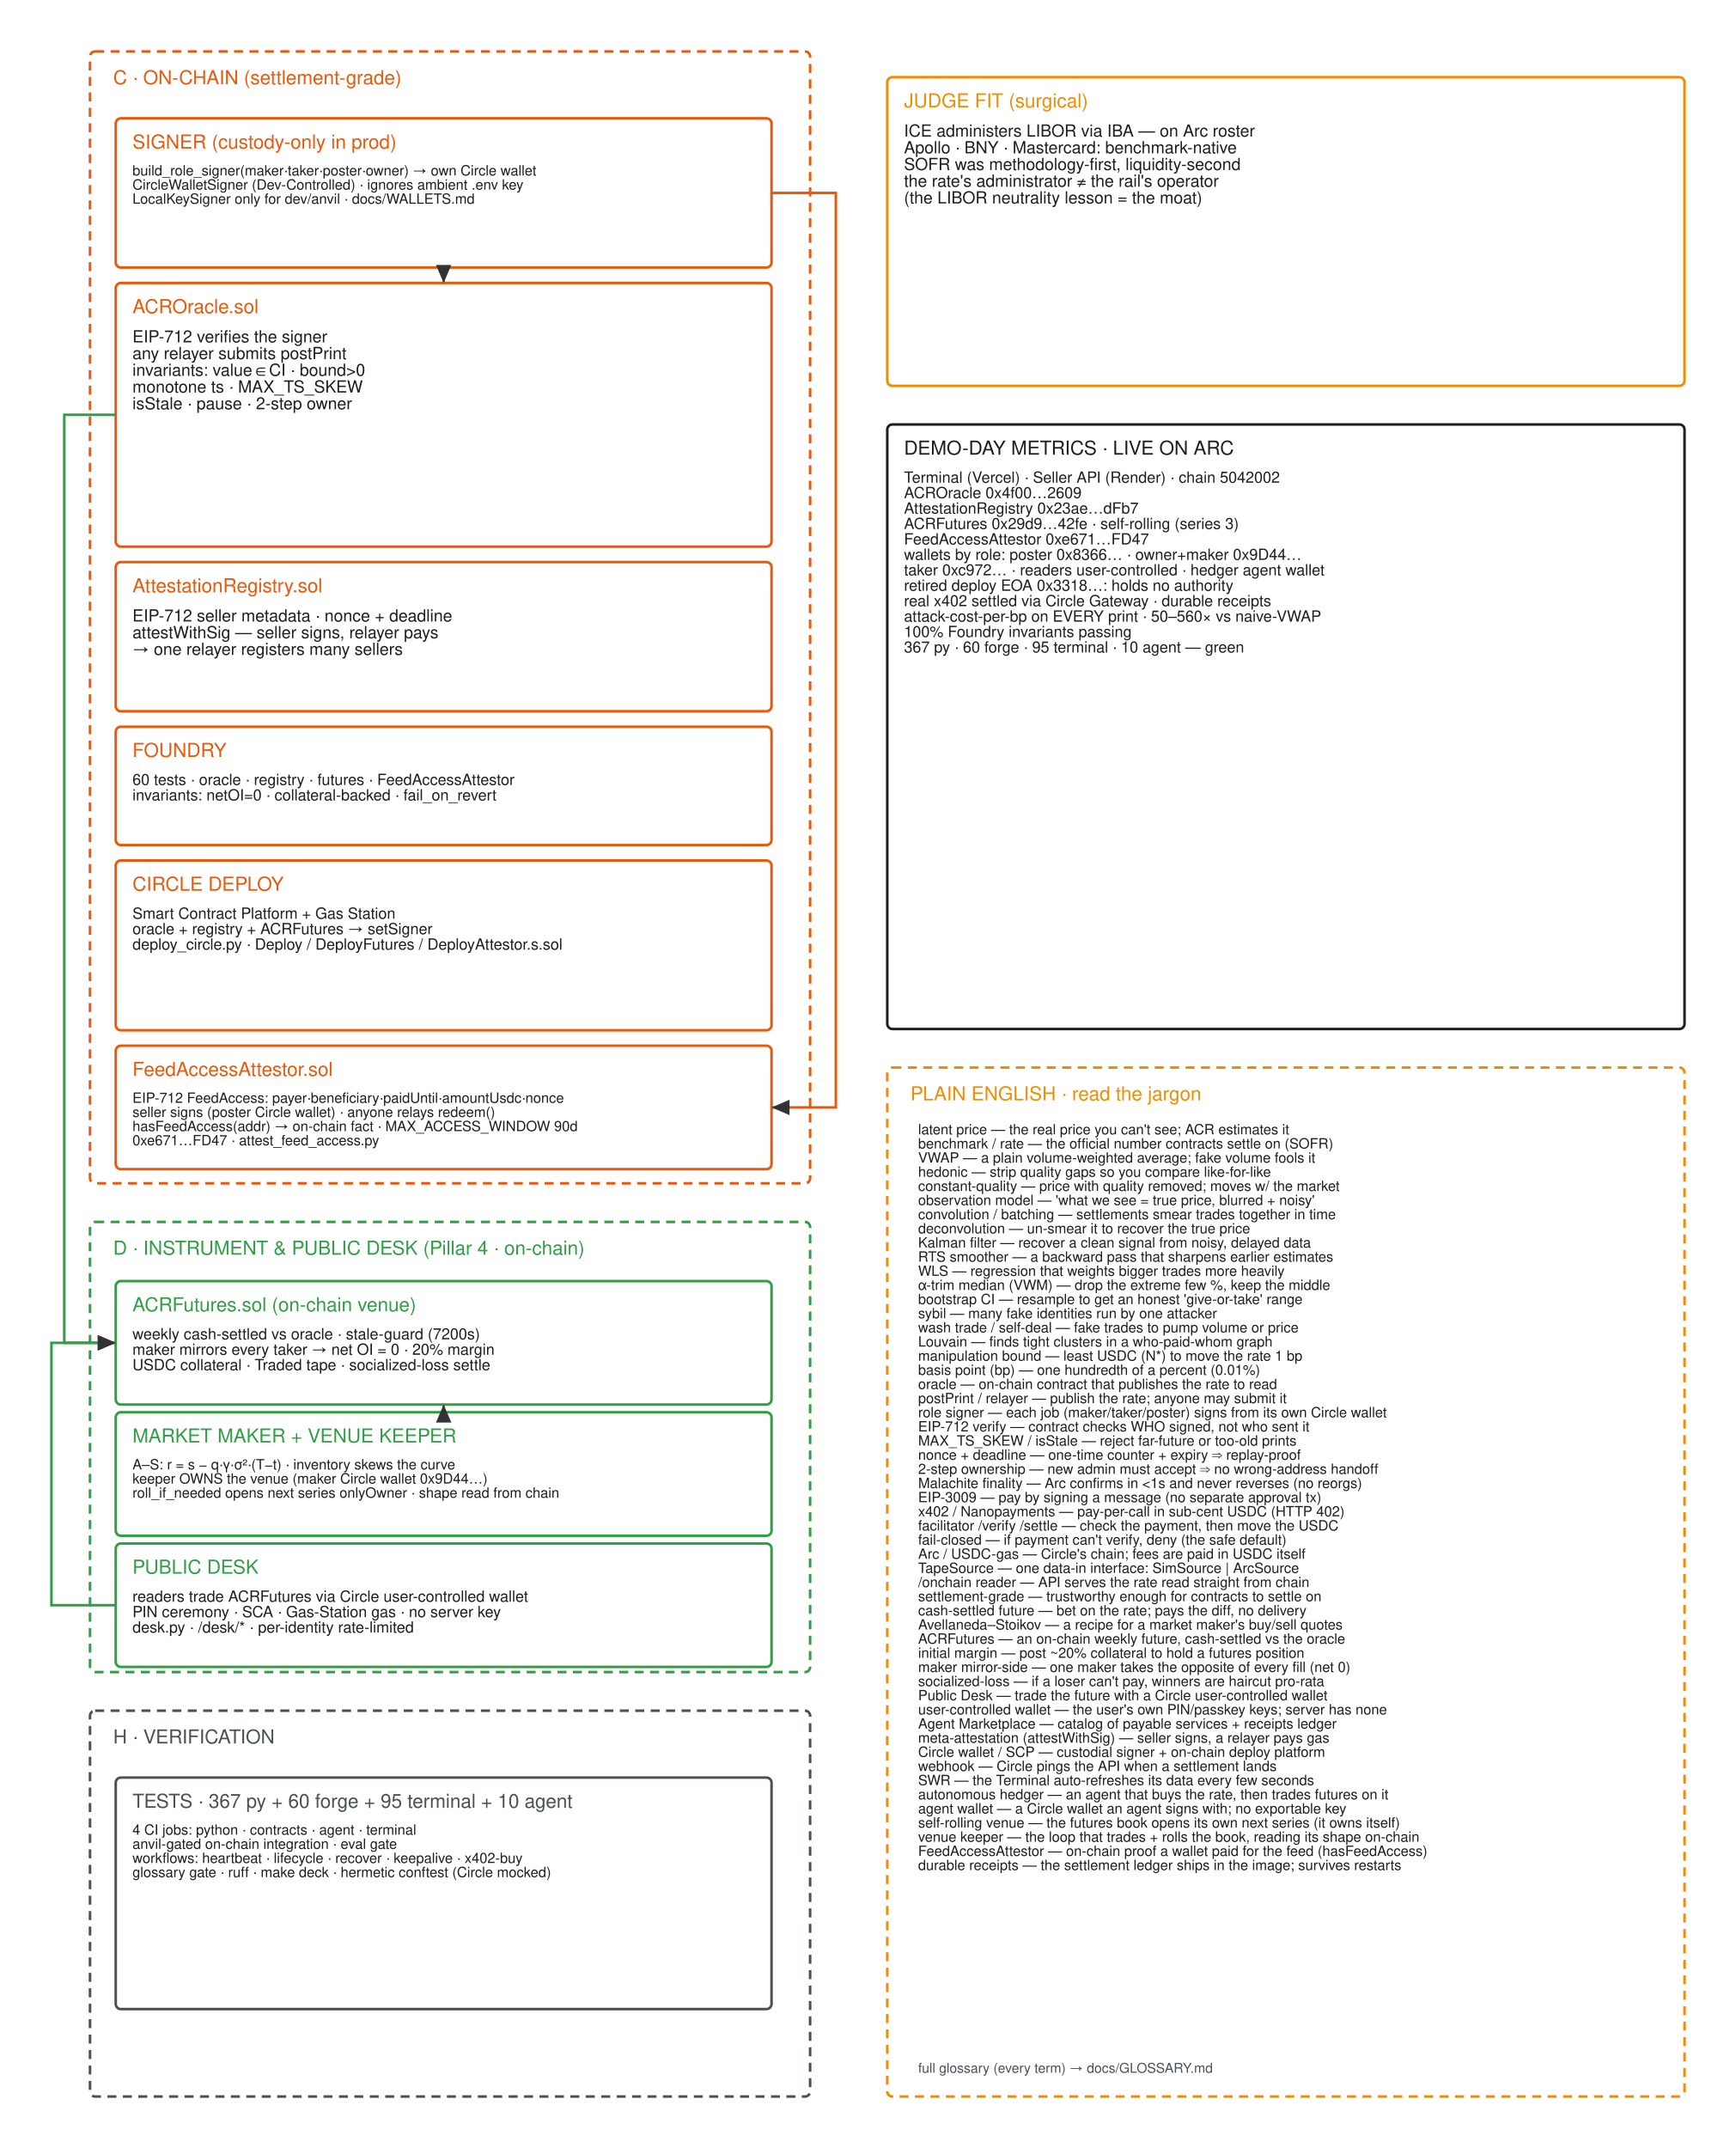
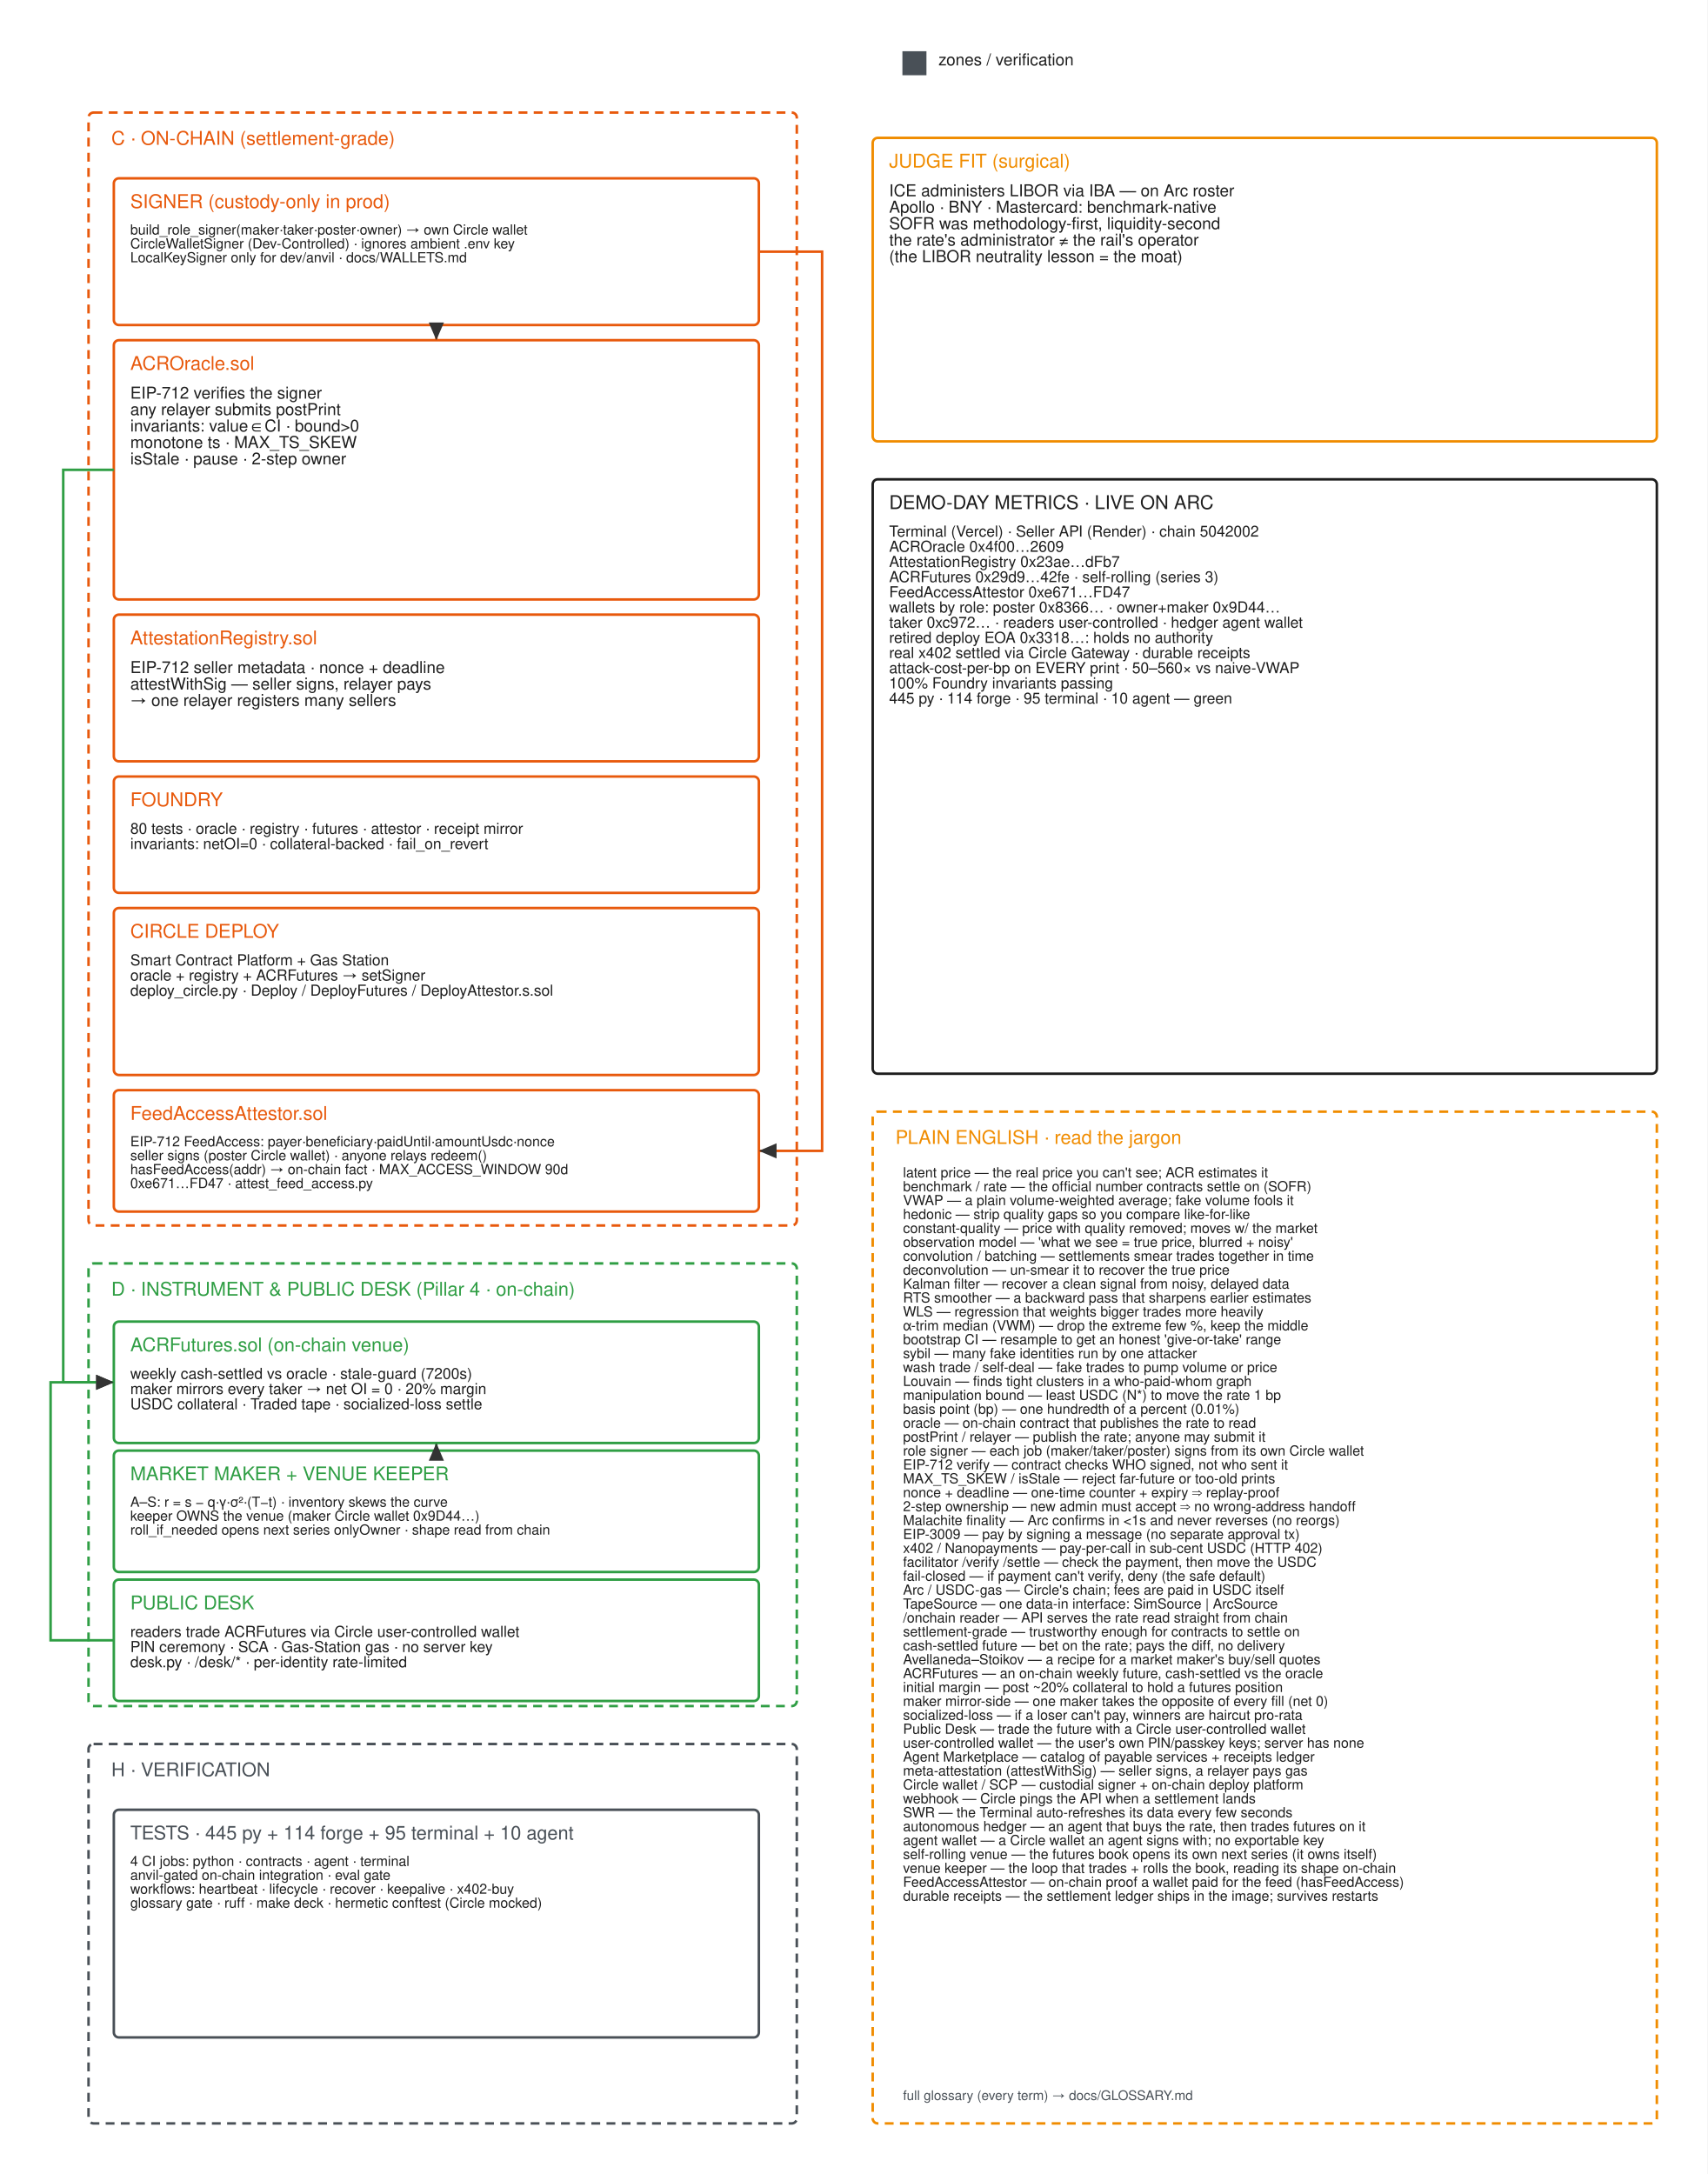
- <svg xmlns="http://www.w3.org/2000/svg" width="1350" height="1670" viewBox="0 0 1350 1670" font-family="Helvetica,Arial,sans-serif">
-   <rect width="1350" height="1670" fill="#ffffff" />
+ <svg xmlns="http://www.w3.org/2000/svg" width="1350" height="1719" viewBox="0 0 1350 1719" font-family="Helvetica,Arial,sans-serif">
+   <rect width="1350" height="1719" fill="#ffffff" />
  <defs>
    <marker id="a" markerWidth="9" markerHeight="9" refX="7" refY="3" orient="auto">
      <path d="M0,0 L7,3 L0,6 Z" fill="#333" />
    </marker>
  </defs>
-   <rect x="70" y="40" width="560" height="880" rx="4" fill="transparent" stroke="#e8590c" stroke-width="2" stroke-dasharray="7 5" />
-   <rect x="90" y="92" width="510" height="116" rx="4" fill="transparent" stroke="#e8590c" stroke-width="2" />
-   <rect x="90" y="220" width="510" height="205" rx="4" fill="transparent" stroke="#e8590c" stroke-width="2" />
-   <rect x="90" y="437" width="510" height="116" rx="4" fill="transparent" stroke="#e8590c" stroke-width="2" />
-   <rect x="90" y="565" width="510" height="92" rx="4" fill="transparent" stroke="#e8590c" stroke-width="2" />
-   <rect x="90" y="669" width="510" height="132" rx="4" fill="transparent" stroke="#e8590c" stroke-width="2" />
-   <rect x="90" y="813" width="510" height="96" rx="4" fill="transparent" stroke="#e8590c" stroke-width="2" />
-   <rect x="70" y="950" width="560" height="350" rx="4" fill="transparent" stroke="#2f9e44" stroke-width="2" stroke-dasharray="7 5" />
-   <rect x="90" y="996" width="510" height="96" rx="4" fill="transparent" stroke="#2f9e44" stroke-width="2" />
-   <rect x="90" y="1098" width="510" height="96" rx="4" fill="transparent" stroke="#2f9e44" stroke-width="2" />
-   <rect x="90" y="1200" width="510" height="96" rx="4" fill="transparent" stroke="#2f9e44" stroke-width="2" />
-   <rect x="70" y="1330" width="560" height="300" rx="4" fill="transparent" stroke="#495057" stroke-width="2" stroke-dasharray="7 5" />
-   <rect x="90" y="1382" width="510" height="180" rx="4" fill="transparent" stroke="#495057" stroke-width="2" />
-   <rect x="690" y="60" width="620" height="240" rx="4" fill="transparent" stroke="#f08c00" stroke-width="2" />
-   <rect x="690" y="330" width="620" height="470" rx="4" fill="transparent" stroke="#1e1e1e" stroke-width="2" />
-   <rect x="690" y="830" width="620" height="800" rx="4" fill="transparent" stroke="#f08c00" stroke-width="2" stroke-dasharray="7 5" />
-   <polyline points="345.0,208 345.0,214.0 345.0,220" fill="none" stroke="#e8590c" stroke-width="2" marker-end="url(#a)" />
-   <polyline points="90,322.5 50,322.5 50,1044.0 90,1044.0" fill="none" stroke="#2f9e44" stroke-width="2" marker-end="url(#a)" />
-   <polyline points="345.0,1098 345.0,1095.0 345.0,1092" fill="none" stroke="#2f9e44" stroke-width="2" marker-end="url(#a)" />
-   <polyline points="90,1248.0 40,1248.0 40,1044.0 90,1044.0" fill="none" stroke="#2f9e44" stroke-width="2" marker-end="url(#a)" />
-   <polyline points="600,150.0 650,150.0 650,861.0 600,861.0" fill="none" stroke="#e8590c" stroke-width="2" marker-end="url(#a)" />
-   <text x="88" y="65.5" font-size="15" fill="#e8590c">C · ON-CHAIN (settlement-grade)</text>
-   <text x="103" y="115.5" font-size="15" fill="#e8590c">SIGNER (custody-only in prod)</text>
-   <text x="103" y="136.4" font-size="11" fill="#1e1e1e">build_role_signer(maker·taker·poster·owner) → own Circle wallet</text>
-   <text x="103" y="147.4" font-size="11" fill="#1e1e1e">CircleWalletSigner (Dev-Controlled) · ignores ambient .env key</text>
-   <text x="103" y="158.4" font-size="11" fill="#1e1e1e">LocalKeySigner only for dev/anvil · docs/WALLETS.md</text>
-   <text x="103" y="243.5" font-size="15" fill="#e8590c">ACROracle.sol</text>
-   <text x="103" y="266.2" font-size="13" fill="#1e1e1e">EIP-712 verifies the signer</text>
-   <text x="103" y="279.2" font-size="13" fill="#1e1e1e">any relayer submits postPrint</text>
-   <text x="103" y="292.2" font-size="13" fill="#1e1e1e">invariants: value∈CI · bound&gt;0</text>
-   <text x="103" y="305.2" font-size="13" fill="#1e1e1e">monotone ts · MAX_TS_SKEW</text>
-   <text x="103" y="318.2" font-size="13" fill="#1e1e1e">isStale · pause · 2-step owner</text>
-   <text x="103" y="460.5" font-size="15" fill="#e8590c">AttestationRegistry.sol</text>
-   <text x="103" y="483.2" font-size="13" fill="#1e1e1e">EIP-712 seller metadata · nonce + deadline</text>
-   <text x="103" y="496.2" font-size="13" fill="#1e1e1e">attestWithSig — seller signs, relayer pays</text>
-   <text x="103" y="509.2" font-size="13" fill="#1e1e1e">→ one relayer registers many sellers</text>
-   <text x="103" y="588.5" font-size="15" fill="#e8590c">FOUNDRY</text>
-   <text x="103" y="610.3" font-size="12" fill="#1e1e1e">60 tests · oracle · registry · futures · FeedAccessAttestor</text>
-   <text x="103" y="622.3" font-size="12" fill="#1e1e1e">invariants: netOI=0 · collateral-backed · fail_on_revert</text>
-   <text x="103" y="692.5" font-size="15" fill="#e8590c">CIRCLE DEPLOY</text>
-   <text x="103" y="714.3" font-size="12" fill="#1e1e1e">Smart Contract Platform + Gas Station</text>
-   <text x="103" y="726.3" font-size="12" fill="#1e1e1e">oracle + registry + ACRFutures → setSigner</text>
-   <text x="103" y="738.3" font-size="12" fill="#1e1e1e">deploy_circle.py · Deploy / DeployFutures / DeployAttestor.s.sol</text>
-   <text x="103" y="836.5" font-size="15" fill="#e8590c">FeedAccessAttestor.sol</text>
-   <text x="103" y="857.4" font-size="11" fill="#1e1e1e">EIP-712 FeedAccess: payer·beneficiary·paidUntil·amountUsdc·nonce</text>
-   <text x="103" y="868.4" font-size="11" fill="#1e1e1e">seller signs (poster Circle wallet) · anyone relays redeem()</text>
-   <text x="103" y="879.4" font-size="11" fill="#1e1e1e">hasFeedAccess(addr) → on-chain fact · MAX_ACCESS_WINDOW 90d</text>
-   <text x="103" y="890.4" font-size="11" fill="#1e1e1e">0xe671…FD47 · attest_feed_access.py</text>
-   <text x="88" y="975.5" font-size="15" fill="#2f9e44">D · INSTRUMENT &amp; PUBLIC DESK (Pillar 4 · on-chain)</text>
-   <text x="103" y="1019.5" font-size="15" fill="#2f9e44">ACRFutures.sol  (on-chain venue)</text>
-   <text x="103" y="1041.3" font-size="12" fill="#1e1e1e">weekly cash-settled vs oracle · stale-guard (7200s)</text>
-   <text x="103" y="1053.3" font-size="12" fill="#1e1e1e">maker mirrors every taker → net OI = 0 · 20% margin</text>
-   <text x="103" y="1065.3" font-size="12" fill="#1e1e1e">USDC collateral · Traded tape · socialized-loss settle</text>
-   <text x="103" y="1121.5" font-size="15" fill="#2f9e44">MARKET MAKER + VENUE KEEPER</text>
-   <text x="103" y="1142.4" font-size="11" fill="#1e1e1e">A–S: r = s − q·γ·σ²·(T−t) · inventory skews the curve</text>
-   <text x="103" y="1153.4" font-size="11" fill="#1e1e1e">keeper OWNS the venue (maker Circle wallet 0x9D44…)</text>
-   <text x="103" y="1164.4" font-size="11" fill="#1e1e1e">roll_if_needed opens next series onlyOwner · shape read from chain</text>
-   <text x="103" y="1223.5" font-size="15" fill="#2f9e44">PUBLIC DESK</text>
-   <text x="103" y="1245.3" font-size="12" fill="#1e1e1e">readers trade ACRFutures via Circle user-controlled wallet</text>
-   <text x="103" y="1257.3" font-size="12" fill="#1e1e1e">PIN ceremony · SCA · Gas-Station gas · no server key</text>
-   <text x="103" y="1269.3" font-size="12" fill="#1e1e1e">desk.py · /desk/* · per-identity rate-limited</text>
-   <text x="88" y="1355.5" font-size="15" fill="#495057">H · VERIFICATION</text>
-   <text x="103" y="1405.5" font-size="15" fill="#495057">TESTS · 367 py + 60 forge + 95 terminal + 10 agent</text>
-   <text x="103" y="1426.4" font-size="11" fill="#1e1e1e">4 CI jobs: python · contracts · agent · terminal</text>
-   <text x="103" y="1437.4" font-size="11" fill="#1e1e1e">anvil-gated on-chain integration · eval gate</text>
-   <text x="103" y="1448.4" font-size="11" fill="#1e1e1e">workflows: heartbeat · lifecycle · recover · keepalive · x402-buy</text>
-   <text x="103" y="1459.4" font-size="11" fill="#1e1e1e">glossary gate · ruff · make deck · hermetic conftest (Circle mocked)</text>
-   <text x="703" y="83.5" font-size="15" fill="#f08c00">JUDGE FIT (surgical)</text>
-   <text x="703" y="106.2" font-size="13" fill="#1e1e1e">ICE administers LIBOR via IBA — on Arc roster</text>
-   <text x="703" y="119.2" font-size="13" fill="#1e1e1e">Apollo · BNY · Mastercard: benchmark-native</text>
-   <text x="703" y="132.2" font-size="13" fill="#1e1e1e">SOFR was methodology-first, liquidity-second</text>
-   <text x="703" y="145.2" font-size="13" fill="#1e1e1e">the rate's administrator ≠ the rail's operator</text>
-   <text x="703" y="158.2" font-size="13" fill="#1e1e1e">(the LIBOR neutrality lesson = the moat)</text>
-   <text x="703" y="353.5" font-size="15" fill="#1e1e1e">DEMO-DAY METRICS · LIVE ON ARC</text>
-   <text x="703" y="375.3" font-size="12" fill="#1e1e1e">Terminal (Vercel) · Seller API (Render) · chain 5042002</text>
-   <text x="703" y="387.3" font-size="12" fill="#1e1e1e">ACROracle            0x4f00…2609</text>
-   <text x="703" y="399.3" font-size="12" fill="#1e1e1e">AttestationRegistry  0x23ae…dFb7</text>
-   <text x="703" y="411.3" font-size="12" fill="#1e1e1e">ACRFutures           0x29d9…42fe · self-rolling (series 3)</text>
-   <text x="703" y="423.3" font-size="12" fill="#1e1e1e">FeedAccessAttestor   0xe671…FD47</text>
-   <text x="703" y="435.3" font-size="12" fill="#1e1e1e">wallets by role: poster 0x8366… · owner+maker 0x9D44…</text>
-   <text x="703" y="447.3" font-size="12" fill="#1e1e1e">taker 0xc972… · readers user-controlled · hedger agent wallet</text>
-   <text x="703" y="459.3" font-size="12" fill="#1e1e1e">retired deploy EOA 0x3318…: holds no authority</text>
-   <text x="703" y="471.3" font-size="12" fill="#1e1e1e">real x402 settled via Circle Gateway · durable receipts</text>
-   <text x="703" y="483.3" font-size="12" fill="#1e1e1e">attack-cost-per-bp on EVERY print · 50–560× vs naive-VWAP</text>
-   <text x="703" y="495.3" font-size="12" fill="#1e1e1e">100% Foundry invariants passing</text>
-   <text x="703" y="507.3" font-size="12" fill="#1e1e1e">367 py · 60 forge · 95 terminal · 10 agent — green</text>
-   <text x="708" y="855.5" font-size="15" fill="#f08c00">PLAIN ENGLISH  ·  read the jargon</text>
-   <text x="714" y="881.9" font-size="11" fill="#1e1e1e">latent price — the real price you can't see; ACR estimates it</text>
-   <text x="714" y="892.9" font-size="11" fill="#1e1e1e">benchmark / rate — the official number contracts settle on (SOFR)</text>
-   <text x="714" y="903.9" font-size="11" fill="#1e1e1e">VWAP — a plain volume-weighted average; fake volume fools it</text>
-   <text x="714" y="914.9" font-size="11" fill="#1e1e1e">hedonic — strip quality gaps so you compare like-for-like</text>
-   <text x="714" y="925.9" font-size="11" fill="#1e1e1e">constant-quality — price with quality removed; moves w/ the market</text>
-   <text x="714" y="936.9" font-size="11" fill="#1e1e1e">observation model — 'what we see = true price, blurred + noisy'</text>
-   <text x="714" y="947.9" font-size="11" fill="#1e1e1e">convolution / batching — settlements smear trades together in time</text>
-   <text x="714" y="958.9" font-size="11" fill="#1e1e1e">deconvolution — un-smear it to recover the true price</text>
-   <text x="714" y="969.9" font-size="11" fill="#1e1e1e">Kalman filter — recover a clean signal from noisy, delayed data</text>
-   <text x="714" y="980.9" font-size="11" fill="#1e1e1e">RTS smoother — a backward pass that sharpens earlier estimates</text>
-   <text x="714" y="991.9" font-size="11" fill="#1e1e1e">WLS — regression that weights bigger trades more heavily</text>
-   <text x="714" y="1002.9" font-size="11" fill="#1e1e1e">α-trim median (VWM) — drop the extreme few %, keep the middle</text>
-   <text x="714" y="1013.9" font-size="11" fill="#1e1e1e">bootstrap CI — resample to get an honest 'give-or-take' range</text>
-   <text x="714" y="1024.9" font-size="11" fill="#1e1e1e">sybil — many fake identities run by one attacker</text>
-   <text x="714" y="1035.9" font-size="11" fill="#1e1e1e">wash trade / self-deal — fake trades to pump volume or price</text>
-   <text x="714" y="1046.9" font-size="11" fill="#1e1e1e">Louvain — finds tight clusters in a who-paid-whom graph</text>
-   <text x="714" y="1057.9" font-size="11" fill="#1e1e1e">manipulation bound — least USDC (N*) to move the rate 1 bp</text>
-   <text x="714" y="1068.9" font-size="11" fill="#1e1e1e">basis point (bp) — one hundredth of a percent (0.01%)</text>
-   <text x="714" y="1079.9" font-size="11" fill="#1e1e1e">oracle — on-chain contract that publishes the rate to read</text>
-   <text x="714" y="1090.9" font-size="11" fill="#1e1e1e">postPrint / relayer — publish the rate; anyone may submit it</text>
-   <text x="714" y="1101.9" font-size="11" fill="#1e1e1e">role signer — each job (maker/taker/poster) signs from its own Circle wallet</text>
-   <text x="714" y="1112.9" font-size="11" fill="#1e1e1e">EIP-712 verify — contract checks WHO signed, not who sent it</text>
-   <text x="714" y="1123.9" font-size="11" fill="#1e1e1e">MAX_TS_SKEW / isStale — reject far-future or too-old prints</text>
-   <text x="714" y="1134.9" font-size="11" fill="#1e1e1e">nonce + deadline — one-time counter + expiry ⇒ replay-proof</text>
-   <text x="714" y="1145.9" font-size="11" fill="#1e1e1e">2-step ownership — new admin must accept ⇒ no wrong-address handoff</text>
-   <text x="714" y="1156.9" font-size="11" fill="#1e1e1e">Malachite finality — Arc confirms in &lt;1s and never reverses (no reorgs)</text>
-   <text x="714" y="1167.9" font-size="11" fill="#1e1e1e">EIP-3009 — pay by signing a message (no separate approval tx)</text>
-   <text x="714" y="1178.9" font-size="11" fill="#1e1e1e">x402 / Nanopayments — pay-per-call in sub-cent USDC (HTTP 402)</text>
-   <text x="714" y="1189.9" font-size="11" fill="#1e1e1e">facilitator /verify /settle — check the payment, then move the USDC</text>
-   <text x="714" y="1200.9" font-size="11" fill="#1e1e1e">fail-closed — if payment can't verify, deny (the safe default)</text>
-   <text x="714" y="1211.9" font-size="11" fill="#1e1e1e">Arc / USDC-gas — Circle's chain; fees are paid in USDC itself</text>
-   <text x="714" y="1222.9" font-size="11" fill="#1e1e1e">TapeSource — one data-in interface: SimSource | ArcSource</text>
-   <text x="714" y="1233.9" font-size="11" fill="#1e1e1e">/onchain reader — API serves the rate read straight from chain</text>
-   <text x="714" y="1244.9" font-size="11" fill="#1e1e1e">settlement-grade — trustworthy enough for contracts to settle on</text>
-   <text x="714" y="1255.9" font-size="11" fill="#1e1e1e">cash-settled future — bet on the rate; pays the diff, no delivery</text>
-   <text x="714" y="1266.9" font-size="11" fill="#1e1e1e">Avellaneda–Stoikov — a recipe for a market maker's buy/sell quotes</text>
-   <text x="714" y="1277.9" font-size="11" fill="#1e1e1e">ACRFutures — an on-chain weekly future, cash-settled vs the oracle</text>
-   <text x="714" y="1288.9" font-size="11" fill="#1e1e1e">initial margin — post ~20% collateral to hold a futures position</text>
-   <text x="714" y="1299.9" font-size="11" fill="#1e1e1e">maker mirror-side — one maker takes the opposite of every fill (net 0)</text>
-   <text x="714" y="1310.9" font-size="11" fill="#1e1e1e">socialized-loss — if a loser can't pay, winners are haircut pro-rata</text>
-   <text x="714" y="1321.9" font-size="11" fill="#1e1e1e">Public Desk — trade the future with a Circle user-controlled wallet</text>
-   <text x="714" y="1332.9" font-size="11" fill="#1e1e1e">user-controlled wallet — the user's own PIN/passkey keys; server has none</text>
-   <text x="714" y="1343.9" font-size="11" fill="#1e1e1e">Agent Marketplace — catalog of payable services + receipts ledger</text>
-   <text x="714" y="1354.9" font-size="11" fill="#1e1e1e">meta-attestation (attestWithSig) — seller signs, a relayer pays gas</text>
-   <text x="714" y="1365.9" font-size="11" fill="#1e1e1e">Circle wallet / SCP — custodial signer + on-chain deploy platform</text>
-   <text x="714" y="1376.9" font-size="11" fill="#1e1e1e">webhook — Circle pings the API when a settlement lands</text>
-   <text x="714" y="1387.9" font-size="11" fill="#1e1e1e">SWR — the Terminal auto-refreshes its data every few seconds</text>
-   <text x="714" y="1398.9" font-size="11" fill="#1e1e1e">autonomous hedger — an agent that buys the rate, then trades futures on it</text>
-   <text x="714" y="1409.9" font-size="11" fill="#1e1e1e">agent wallet — a Circle wallet an agent signs with; no exportable key</text>
-   <text x="714" y="1420.9" font-size="11" fill="#1e1e1e">self-rolling venue — the futures book opens its own next series (it owns itself)</text>
-   <text x="714" y="1431.9" font-size="11" fill="#1e1e1e">venue keeper — the loop that trades + rolls the book, reading its shape on-chain</text>
-   <text x="714" y="1442.9" font-size="11" fill="#1e1e1e">FeedAccessAttestor — on-chain proof a wallet paid for the feed (hasFeedAccess)</text>
-   <text x="714" y="1453.9" font-size="11" fill="#1e1e1e">durable receipts — the settlement ledger ships in the image; survives restarts</text>
-   <text x="714" y="1611.5" font-size="10.5" fill="#495057">full glossary (every term) → docs/GLOSSARY.md</text>
+   <rect x="714" y="41" width="18" height="18" rx="0" fill="#495057" stroke="#495057" stroke-width="1" />
+   <rect x="70" y="89" width="560" height="880" rx="4" fill="transparent" stroke="#e8590c" stroke-width="2" stroke-dasharray="7 5" />
+   <rect x="90" y="141" width="510" height="116" rx="4" fill="transparent" stroke="#e8590c" stroke-width="2" />
+   <rect x="90" y="269" width="510" height="205" rx="4" fill="transparent" stroke="#e8590c" stroke-width="2" />
+   <rect x="90" y="486" width="510" height="116" rx="4" fill="transparent" stroke="#e8590c" stroke-width="2" />
+   <rect x="90" y="614" width="510" height="92" rx="4" fill="transparent" stroke="#e8590c" stroke-width="2" />
+   <rect x="90" y="718" width="510" height="132" rx="4" fill="transparent" stroke="#e8590c" stroke-width="2" />
+   <rect x="90" y="862" width="510" height="96" rx="4" fill="transparent" stroke="#e8590c" stroke-width="2" />
+   <rect x="70" y="999" width="560" height="350" rx="4" fill="transparent" stroke="#2f9e44" stroke-width="2" stroke-dasharray="7 5" />
+   <rect x="90" y="1045" width="510" height="96" rx="4" fill="transparent" stroke="#2f9e44" stroke-width="2" />
+   <rect x="90" y="1147" width="510" height="96" rx="4" fill="transparent" stroke="#2f9e44" stroke-width="2" />
+   <rect x="90" y="1249" width="510" height="96" rx="4" fill="transparent" stroke="#2f9e44" stroke-width="2" />
+   <rect x="70" y="1379" width="560" height="300" rx="4" fill="transparent" stroke="#495057" stroke-width="2" stroke-dasharray="7 5" />
+   <rect x="90" y="1431" width="510" height="180" rx="4" fill="transparent" stroke="#495057" stroke-width="2" />
+   <rect x="690" y="109" width="620" height="240" rx="4" fill="transparent" stroke="#f08c00" stroke-width="2" />
+   <rect x="690" y="379" width="620" height="470" rx="4" fill="transparent" stroke="#1e1e1e" stroke-width="2" />
+   <rect x="690" y="879" width="620" height="800" rx="4" fill="transparent" stroke="#f08c00" stroke-width="2" stroke-dasharray="7 5" />
+   <polyline points="345.0,257 345.0,263.0 345.0,269" fill="none" stroke="#e8590c" stroke-width="2" marker-end="url(#a)" />
+   <polyline points="90,371.5 50,371.5 50,1093.0 90,1093.0" fill="none" stroke="#2f9e44" stroke-width="2" marker-end="url(#a)" />
+   <polyline points="345.0,1147 345.0,1144.0 345.0,1141" fill="none" stroke="#2f9e44" stroke-width="2" marker-end="url(#a)" />
+   <polyline points="90,1297.0 40,1297.0 40,1093.0 90,1093.0" fill="none" stroke="#2f9e44" stroke-width="2" marker-end="url(#a)" />
+   <polyline points="600,199.0 650,199.0 650,910.0 600,910.0" fill="none" stroke="#e8590c" stroke-width="2" marker-end="url(#a)" />
+   <text x="742" y="51.7" font-size="13" fill="#1e1e1e">zones / verification</text>
+   <text x="88" y="114.5" font-size="15" fill="#e8590c">C · ON-CHAIN (settlement-grade)</text>
+   <text x="103" y="164.5" font-size="15" fill="#e8590c">SIGNER (custody-only in prod)</text>
+   <text x="103" y="185.4" font-size="11" fill="#1e1e1e">build_role_signer(maker·taker·poster·owner) → own Circle wallet</text>
+   <text x="103" y="196.4" font-size="11" fill="#1e1e1e">CircleWalletSigner (Dev-Controlled) · ignores ambient .env key</text>
+   <text x="103" y="207.4" font-size="11" fill="#1e1e1e">LocalKeySigner only for dev/anvil · docs/WALLETS.md</text>
+   <text x="103" y="292.5" font-size="15" fill="#e8590c">ACROracle.sol</text>
+   <text x="103" y="315.2" font-size="13" fill="#1e1e1e">EIP-712 verifies the signer</text>
+   <text x="103" y="328.2" font-size="13" fill="#1e1e1e">any relayer submits postPrint</text>
+   <text x="103" y="341.2" font-size="13" fill="#1e1e1e">invariants: value∈CI · bound&gt;0</text>
+   <text x="103" y="354.2" font-size="13" fill="#1e1e1e">monotone ts · MAX_TS_SKEW</text>
+   <text x="103" y="367.2" font-size="13" fill="#1e1e1e">isStale · pause · 2-step owner</text>
+   <text x="103" y="509.5" font-size="15" fill="#e8590c">AttestationRegistry.sol</text>
+   <text x="103" y="532.2" font-size="13" fill="#1e1e1e">EIP-712 seller metadata · nonce + deadline</text>
+   <text x="103" y="545.2" font-size="13" fill="#1e1e1e">attestWithSig — seller signs, relayer pays</text>
+   <text x="103" y="558.2" font-size="13" fill="#1e1e1e">→ one relayer registers many sellers</text>
+   <text x="103" y="637.5" font-size="15" fill="#e8590c">FOUNDRY</text>
+   <text x="103" y="659.3" font-size="12" fill="#1e1e1e">80 tests · oracle · registry · futures · attestor · receipt mirror</text>
+   <text x="103" y="671.3" font-size="12" fill="#1e1e1e">invariants: netOI=0 · collateral-backed · fail_on_revert</text>
+   <text x="103" y="741.5" font-size="15" fill="#e8590c">CIRCLE DEPLOY</text>
+   <text x="103" y="763.3" font-size="12" fill="#1e1e1e">Smart Contract Platform + Gas Station</text>
+   <text x="103" y="775.3" font-size="12" fill="#1e1e1e">oracle + registry + ACRFutures → setSigner</text>
+   <text x="103" y="787.3" font-size="12" fill="#1e1e1e">deploy_circle.py · Deploy / DeployFutures / DeployAttestor.s.sol</text>
+   <text x="103" y="885.5" font-size="15" fill="#e8590c">FeedAccessAttestor.sol</text>
+   <text x="103" y="906.4" font-size="11" fill="#1e1e1e">EIP-712 FeedAccess: payer·beneficiary·paidUntil·amountUsdc·nonce</text>
+   <text x="103" y="917.4" font-size="11" fill="#1e1e1e">seller signs (poster Circle wallet) · anyone relays redeem()</text>
+   <text x="103" y="928.4" font-size="11" fill="#1e1e1e">hasFeedAccess(addr) → on-chain fact · MAX_ACCESS_WINDOW 90d</text>
+   <text x="103" y="939.4" font-size="11" fill="#1e1e1e">0xe671…FD47 · attest_feed_access.py</text>
+   <text x="88" y="1024.5" font-size="15" fill="#2f9e44">D · INSTRUMENT &amp; PUBLIC DESK (Pillar 4 · on-chain)</text>
+   <text x="103" y="1068.5" font-size="15" fill="#2f9e44">ACRFutures.sol  (on-chain venue)</text>
+   <text x="103" y="1090.3" font-size="12" fill="#1e1e1e">weekly cash-settled vs oracle · stale-guard (7200s)</text>
+   <text x="103" y="1102.3" font-size="12" fill="#1e1e1e">maker mirrors every taker → net OI = 0 · 20% margin</text>
+   <text x="103" y="1114.3" font-size="12" fill="#1e1e1e">USDC collateral · Traded tape · socialized-loss settle</text>
+   <text x="103" y="1170.5" font-size="15" fill="#2f9e44">MARKET MAKER + VENUE KEEPER</text>
+   <text x="103" y="1191.4" font-size="11" fill="#1e1e1e">A–S: r = s − q·γ·σ²·(T−t) · inventory skews the curve</text>
+   <text x="103" y="1202.4" font-size="11" fill="#1e1e1e">keeper OWNS the venue (maker Circle wallet 0x9D44…)</text>
+   <text x="103" y="1213.4" font-size="11" fill="#1e1e1e">roll_if_needed opens next series onlyOwner · shape read from chain</text>
+   <text x="103" y="1272.5" font-size="15" fill="#2f9e44">PUBLIC DESK</text>
+   <text x="103" y="1294.3" font-size="12" fill="#1e1e1e">readers trade ACRFutures via Circle user-controlled wallet</text>
+   <text x="103" y="1306.3" font-size="12" fill="#1e1e1e">PIN ceremony · SCA · Gas-Station gas · no server key</text>
+   <text x="103" y="1318.3" font-size="12" fill="#1e1e1e">desk.py · /desk/* · per-identity rate-limited</text>
+   <text x="88" y="1404.5" font-size="15" fill="#495057">H · VERIFICATION</text>
+   <text x="103" y="1454.5" font-size="15" fill="#495057">TESTS · 445 py + 114 forge + 95 terminal + 10 agent</text>
+   <text x="103" y="1475.4" font-size="11" fill="#1e1e1e">4 CI jobs: python · contracts · agent · terminal</text>
+   <text x="103" y="1486.4" font-size="11" fill="#1e1e1e">anvil-gated on-chain integration · eval gate</text>
+   <text x="103" y="1497.4" font-size="11" fill="#1e1e1e">workflows: heartbeat · lifecycle · recover · keepalive · x402-buy</text>
+   <text x="103" y="1508.4" font-size="11" fill="#1e1e1e">glossary gate · ruff · make deck · hermetic conftest (Circle mocked)</text>
+   <text x="703" y="132.5" font-size="15" fill="#f08c00">JUDGE FIT (surgical)</text>
+   <text x="703" y="155.2" font-size="13" fill="#1e1e1e">ICE administers LIBOR via IBA — on Arc roster</text>
+   <text x="703" y="168.2" font-size="13" fill="#1e1e1e">Apollo · BNY · Mastercard: benchmark-native</text>
+   <text x="703" y="181.2" font-size="13" fill="#1e1e1e">SOFR was methodology-first, liquidity-second</text>
+   <text x="703" y="194.2" font-size="13" fill="#1e1e1e">the rate's administrator ≠ the rail's operator</text>
+   <text x="703" y="207.2" font-size="13" fill="#1e1e1e">(the LIBOR neutrality lesson = the moat)</text>
+   <text x="703" y="402.5" font-size="15" fill="#1e1e1e">DEMO-DAY METRICS · LIVE ON ARC</text>
+   <text x="703" y="424.3" font-size="12" fill="#1e1e1e">Terminal (Vercel) · Seller API (Render) · chain 5042002</text>
+   <text x="703" y="436.3" font-size="12" fill="#1e1e1e">ACROracle            0x4f00…2609</text>
+   <text x="703" y="448.3" font-size="12" fill="#1e1e1e">AttestationRegistry  0x23ae…dFb7</text>
+   <text x="703" y="460.3" font-size="12" fill="#1e1e1e">ACRFutures           0x29d9…42fe · self-rolling (series 3)</text>
+   <text x="703" y="472.3" font-size="12" fill="#1e1e1e">FeedAccessAttestor   0xe671…FD47</text>
+   <text x="703" y="484.3" font-size="12" fill="#1e1e1e">wallets by role: poster 0x8366… · owner+maker 0x9D44…</text>
+   <text x="703" y="496.3" font-size="12" fill="#1e1e1e">taker 0xc972… · readers user-controlled · hedger agent wallet</text>
+   <text x="703" y="508.3" font-size="12" fill="#1e1e1e">retired deploy EOA 0x3318…: holds no authority</text>
+   <text x="703" y="520.3" font-size="12" fill="#1e1e1e">real x402 settled via Circle Gateway · durable receipts</text>
+   <text x="703" y="532.3" font-size="12" fill="#1e1e1e">attack-cost-per-bp on EVERY print · 50–560× vs naive-VWAP</text>
+   <text x="703" y="544.3" font-size="12" fill="#1e1e1e">100% Foundry invariants passing</text>
+   <text x="703" y="556.3" font-size="12" fill="#1e1e1e">445 py · 114 forge · 95 terminal · 10 agent — green</text>
+   <text x="708" y="904.5" font-size="15" fill="#f08c00">PLAIN ENGLISH  ·  read the jargon</text>
+   <text x="714" y="930.9" font-size="11" fill="#1e1e1e">latent price — the real price you can't see; ACR estimates it</text>
+   <text x="714" y="941.9" font-size="11" fill="#1e1e1e">benchmark / rate — the official number contracts settle on (SOFR)</text>
+   <text x="714" y="952.9" font-size="11" fill="#1e1e1e">VWAP — a plain volume-weighted average; fake volume fools it</text>
+   <text x="714" y="963.9" font-size="11" fill="#1e1e1e">hedonic — strip quality gaps so you compare like-for-like</text>
+   <text x="714" y="974.9" font-size="11" fill="#1e1e1e">constant-quality — price with quality removed; moves w/ the market</text>
+   <text x="714" y="985.9" font-size="11" fill="#1e1e1e">observation model — 'what we see = true price, blurred + noisy'</text>
+   <text x="714" y="996.9" font-size="11" fill="#1e1e1e">convolution / batching — settlements smear trades together in time</text>
+   <text x="714" y="1007.9" font-size="11" fill="#1e1e1e">deconvolution — un-smear it to recover the true price</text>
+   <text x="714" y="1018.9" font-size="11" fill="#1e1e1e">Kalman filter — recover a clean signal from noisy, delayed data</text>
+   <text x="714" y="1029.9" font-size="11" fill="#1e1e1e">RTS smoother — a backward pass that sharpens earlier estimates</text>
+   <text x="714" y="1040.9" font-size="11" fill="#1e1e1e">WLS — regression that weights bigger trades more heavily</text>
+   <text x="714" y="1051.9" font-size="11" fill="#1e1e1e">α-trim median (VWM) — drop the extreme few %, keep the middle</text>
+   <text x="714" y="1062.9" font-size="11" fill="#1e1e1e">bootstrap CI — resample to get an honest 'give-or-take' range</text>
+   <text x="714" y="1073.9" font-size="11" fill="#1e1e1e">sybil — many fake identities run by one attacker</text>
+   <text x="714" y="1084.9" font-size="11" fill="#1e1e1e">wash trade / self-deal — fake trades to pump volume or price</text>
+   <text x="714" y="1095.9" font-size="11" fill="#1e1e1e">Louvain — finds tight clusters in a who-paid-whom graph</text>
+   <text x="714" y="1106.9" font-size="11" fill="#1e1e1e">manipulation bound — least USDC (N*) to move the rate 1 bp</text>
+   <text x="714" y="1117.9" font-size="11" fill="#1e1e1e">basis point (bp) — one hundredth of a percent (0.01%)</text>
+   <text x="714" y="1128.9" font-size="11" fill="#1e1e1e">oracle — on-chain contract that publishes the rate to read</text>
+   <text x="714" y="1139.9" font-size="11" fill="#1e1e1e">postPrint / relayer — publish the rate; anyone may submit it</text>
+   <text x="714" y="1150.9" font-size="11" fill="#1e1e1e">role signer — each job (maker/taker/poster) signs from its own Circle wallet</text>
+   <text x="714" y="1161.9" font-size="11" fill="#1e1e1e">EIP-712 verify — contract checks WHO signed, not who sent it</text>
+   <text x="714" y="1172.9" font-size="11" fill="#1e1e1e">MAX_TS_SKEW / isStale — reject far-future or too-old prints</text>
+   <text x="714" y="1183.9" font-size="11" fill="#1e1e1e">nonce + deadline — one-time counter + expiry ⇒ replay-proof</text>
+   <text x="714" y="1194.9" font-size="11" fill="#1e1e1e">2-step ownership — new admin must accept ⇒ no wrong-address handoff</text>
+   <text x="714" y="1205.9" font-size="11" fill="#1e1e1e">Malachite finality — Arc confirms in &lt;1s and never reverses (no reorgs)</text>
+   <text x="714" y="1216.9" font-size="11" fill="#1e1e1e">EIP-3009 — pay by signing a message (no separate approval tx)</text>
+   <text x="714" y="1227.9" font-size="11" fill="#1e1e1e">x402 / Nanopayments — pay-per-call in sub-cent USDC (HTTP 402)</text>
+   <text x="714" y="1238.9" font-size="11" fill="#1e1e1e">facilitator /verify /settle — check the payment, then move the USDC</text>
+   <text x="714" y="1249.9" font-size="11" fill="#1e1e1e">fail-closed — if payment can't verify, deny (the safe default)</text>
+   <text x="714" y="1260.9" font-size="11" fill="#1e1e1e">Arc / USDC-gas — Circle's chain; fees are paid in USDC itself</text>
+   <text x="714" y="1271.9" font-size="11" fill="#1e1e1e">TapeSource — one data-in interface: SimSource | ArcSource</text>
+   <text x="714" y="1282.9" font-size="11" fill="#1e1e1e">/onchain reader — API serves the rate read straight from chain</text>
+   <text x="714" y="1293.9" font-size="11" fill="#1e1e1e">settlement-grade — trustworthy enough for contracts to settle on</text>
+   <text x="714" y="1304.9" font-size="11" fill="#1e1e1e">cash-settled future — bet on the rate; pays the diff, no delivery</text>
+   <text x="714" y="1315.9" font-size="11" fill="#1e1e1e">Avellaneda–Stoikov — a recipe for a market maker's buy/sell quotes</text>
+   <text x="714" y="1326.9" font-size="11" fill="#1e1e1e">ACRFutures — an on-chain weekly future, cash-settled vs the oracle</text>
+   <text x="714" y="1337.9" font-size="11" fill="#1e1e1e">initial margin — post ~20% collateral to hold a futures position</text>
+   <text x="714" y="1348.9" font-size="11" fill="#1e1e1e">maker mirror-side — one maker takes the opposite of every fill (net 0)</text>
+   <text x="714" y="1359.9" font-size="11" fill="#1e1e1e">socialized-loss — if a loser can't pay, winners are haircut pro-rata</text>
+   <text x="714" y="1370.9" font-size="11" fill="#1e1e1e">Public Desk — trade the future with a Circle user-controlled wallet</text>
+   <text x="714" y="1381.9" font-size="11" fill="#1e1e1e">user-controlled wallet — the user's own PIN/passkey keys; server has none</text>
+   <text x="714" y="1392.9" font-size="11" fill="#1e1e1e">Agent Marketplace — catalog of payable services + receipts ledger</text>
+   <text x="714" y="1403.9" font-size="11" fill="#1e1e1e">meta-attestation (attestWithSig) — seller signs, a relayer pays gas</text>
+   <text x="714" y="1414.9" font-size="11" fill="#1e1e1e">Circle wallet / SCP — custodial signer + on-chain deploy platform</text>
+   <text x="714" y="1425.9" font-size="11" fill="#1e1e1e">webhook — Circle pings the API when a settlement lands</text>
+   <text x="714" y="1436.9" font-size="11" fill="#1e1e1e">SWR — the Terminal auto-refreshes its data every few seconds</text>
+   <text x="714" y="1447.9" font-size="11" fill="#1e1e1e">autonomous hedger — an agent that buys the rate, then trades futures on it</text>
+   <text x="714" y="1458.9" font-size="11" fill="#1e1e1e">agent wallet — a Circle wallet an agent signs with; no exportable key</text>
+   <text x="714" y="1469.9" font-size="11" fill="#1e1e1e">self-rolling venue — the futures book opens its own next series (it owns itself)</text>
+   <text x="714" y="1480.9" font-size="11" fill="#1e1e1e">venue keeper — the loop that trades + rolls the book, reading its shape on-chain</text>
+   <text x="714" y="1491.9" font-size="11" fill="#1e1e1e">FeedAccessAttestor — on-chain proof a wallet paid for the feed (hasFeedAccess)</text>
+   <text x="714" y="1502.9" font-size="11" fill="#1e1e1e">durable receipts — the settlement ledger ships in the image; survives restarts</text>
+   <text x="714" y="1660.5" font-size="10.5" fill="#495057">full glossary (every term) → docs/GLOSSARY.md</text>
</svg>
